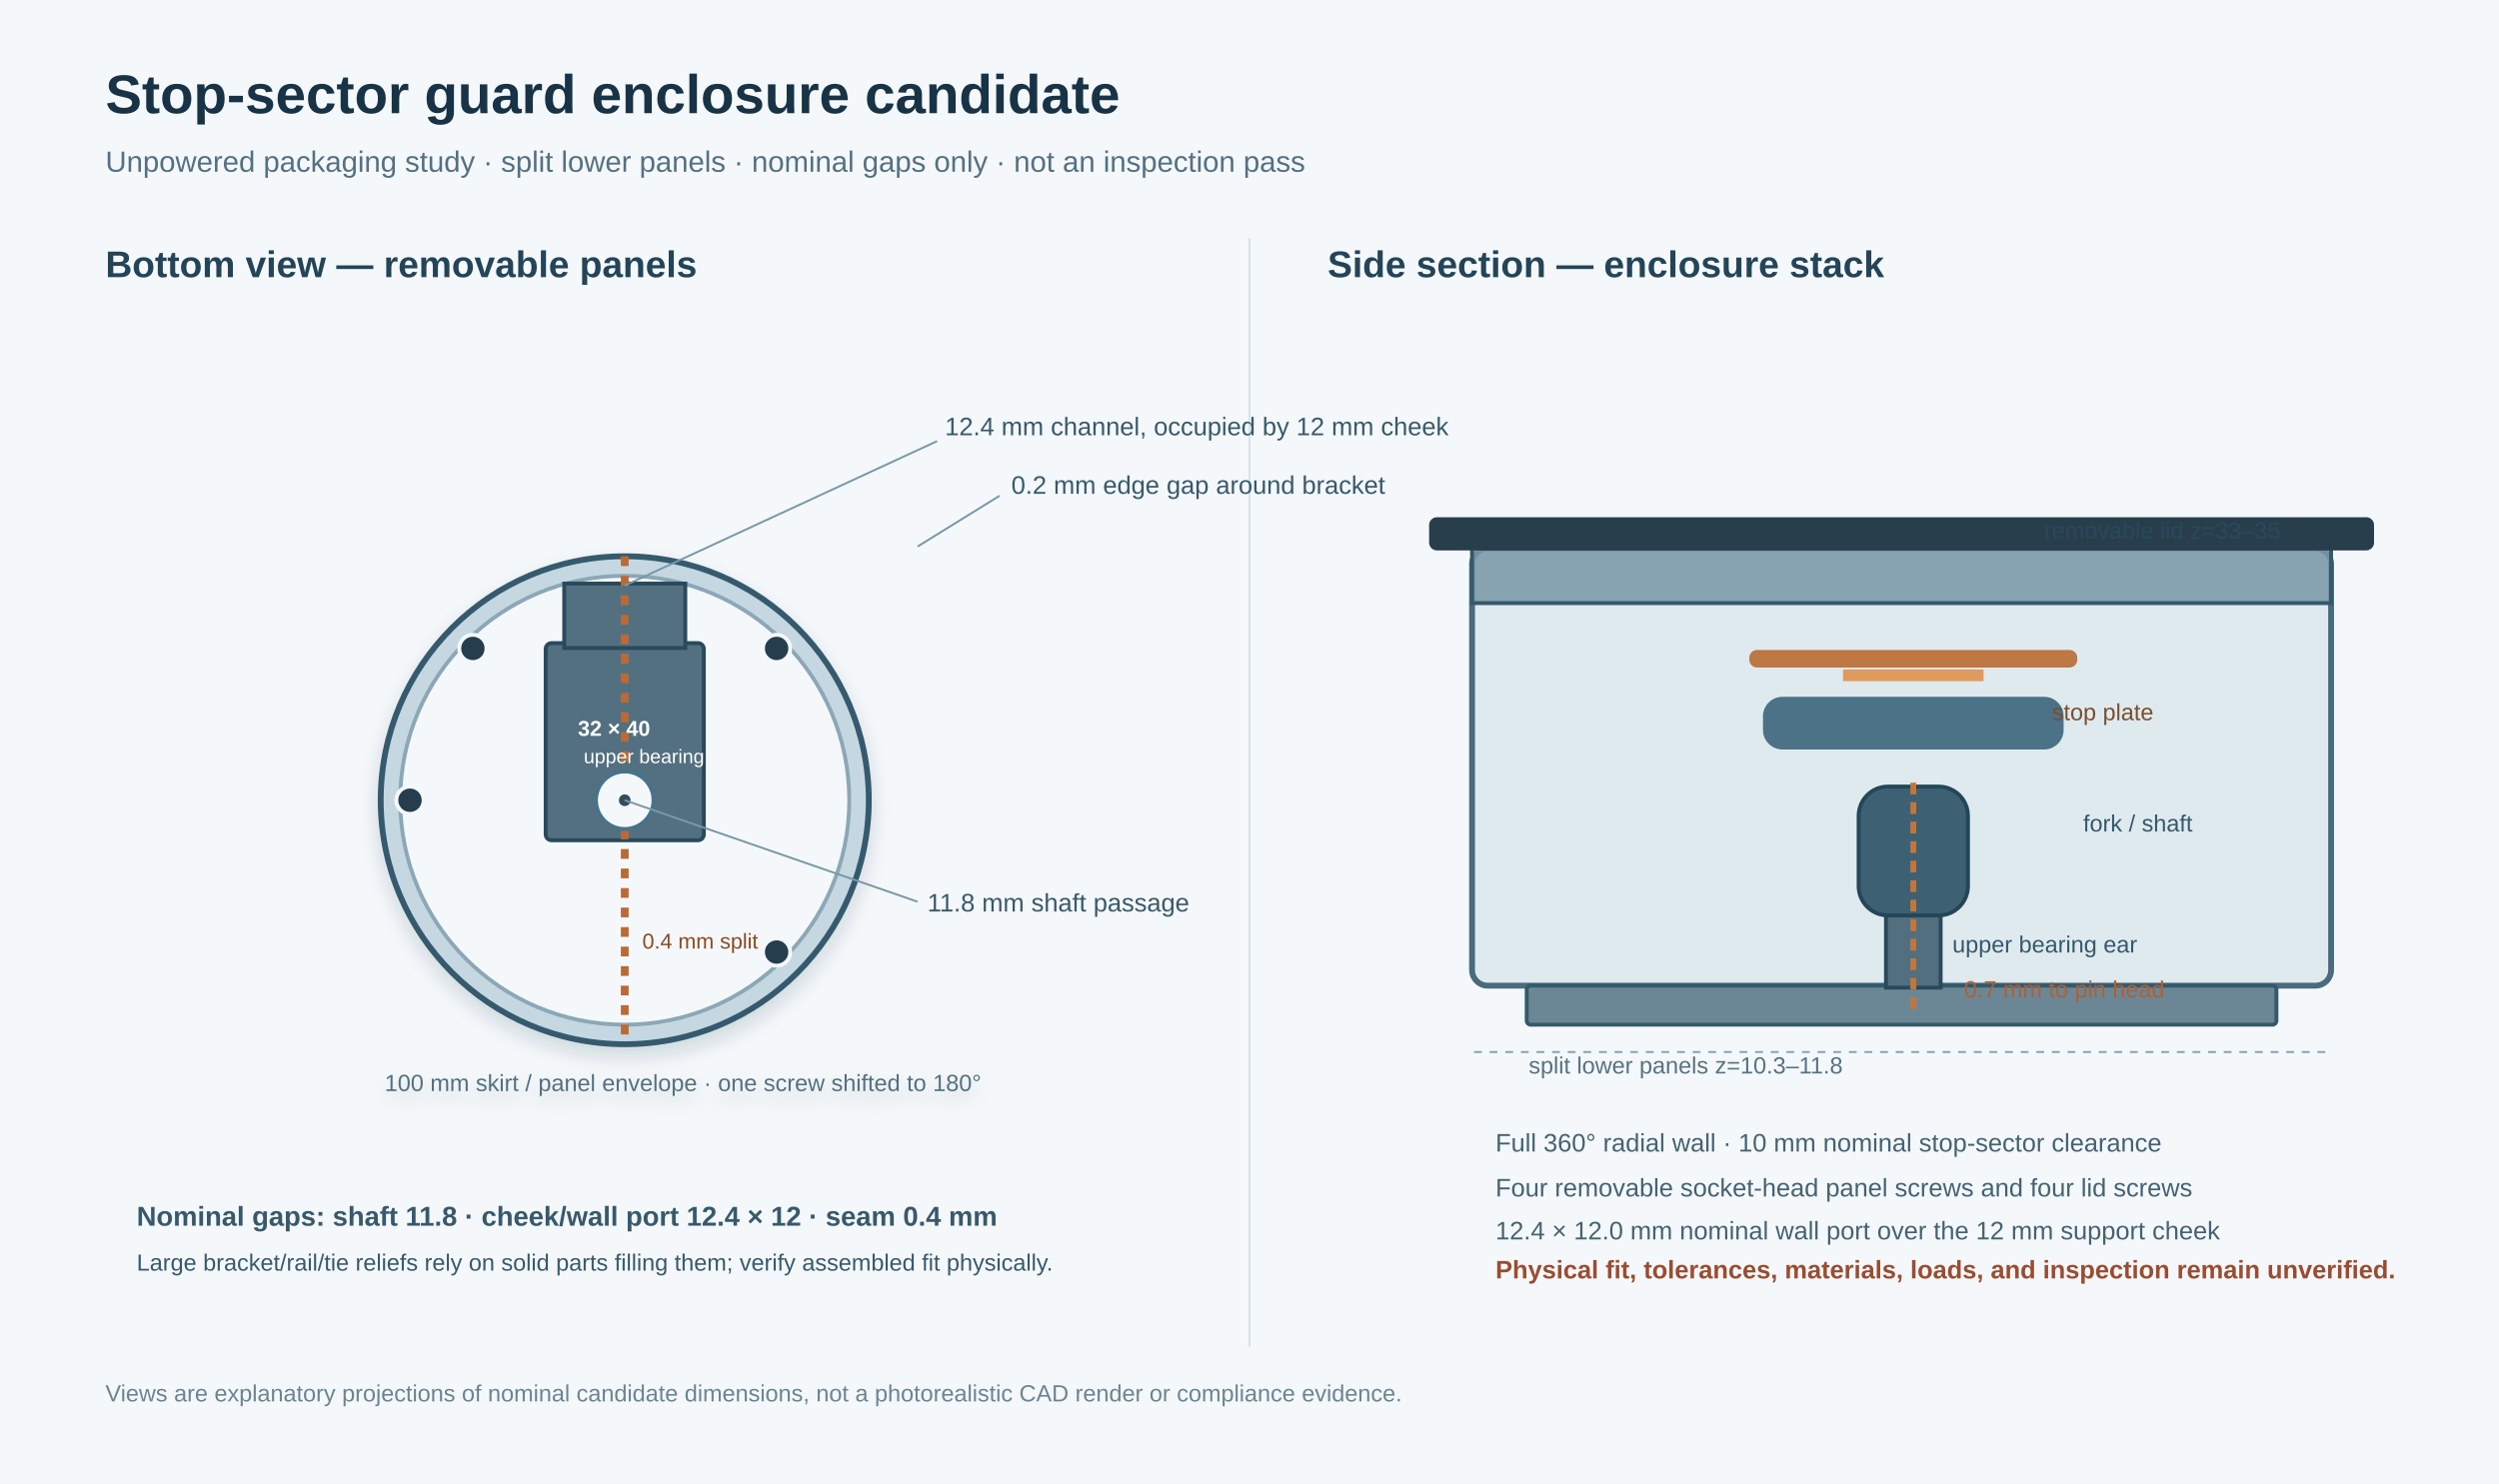
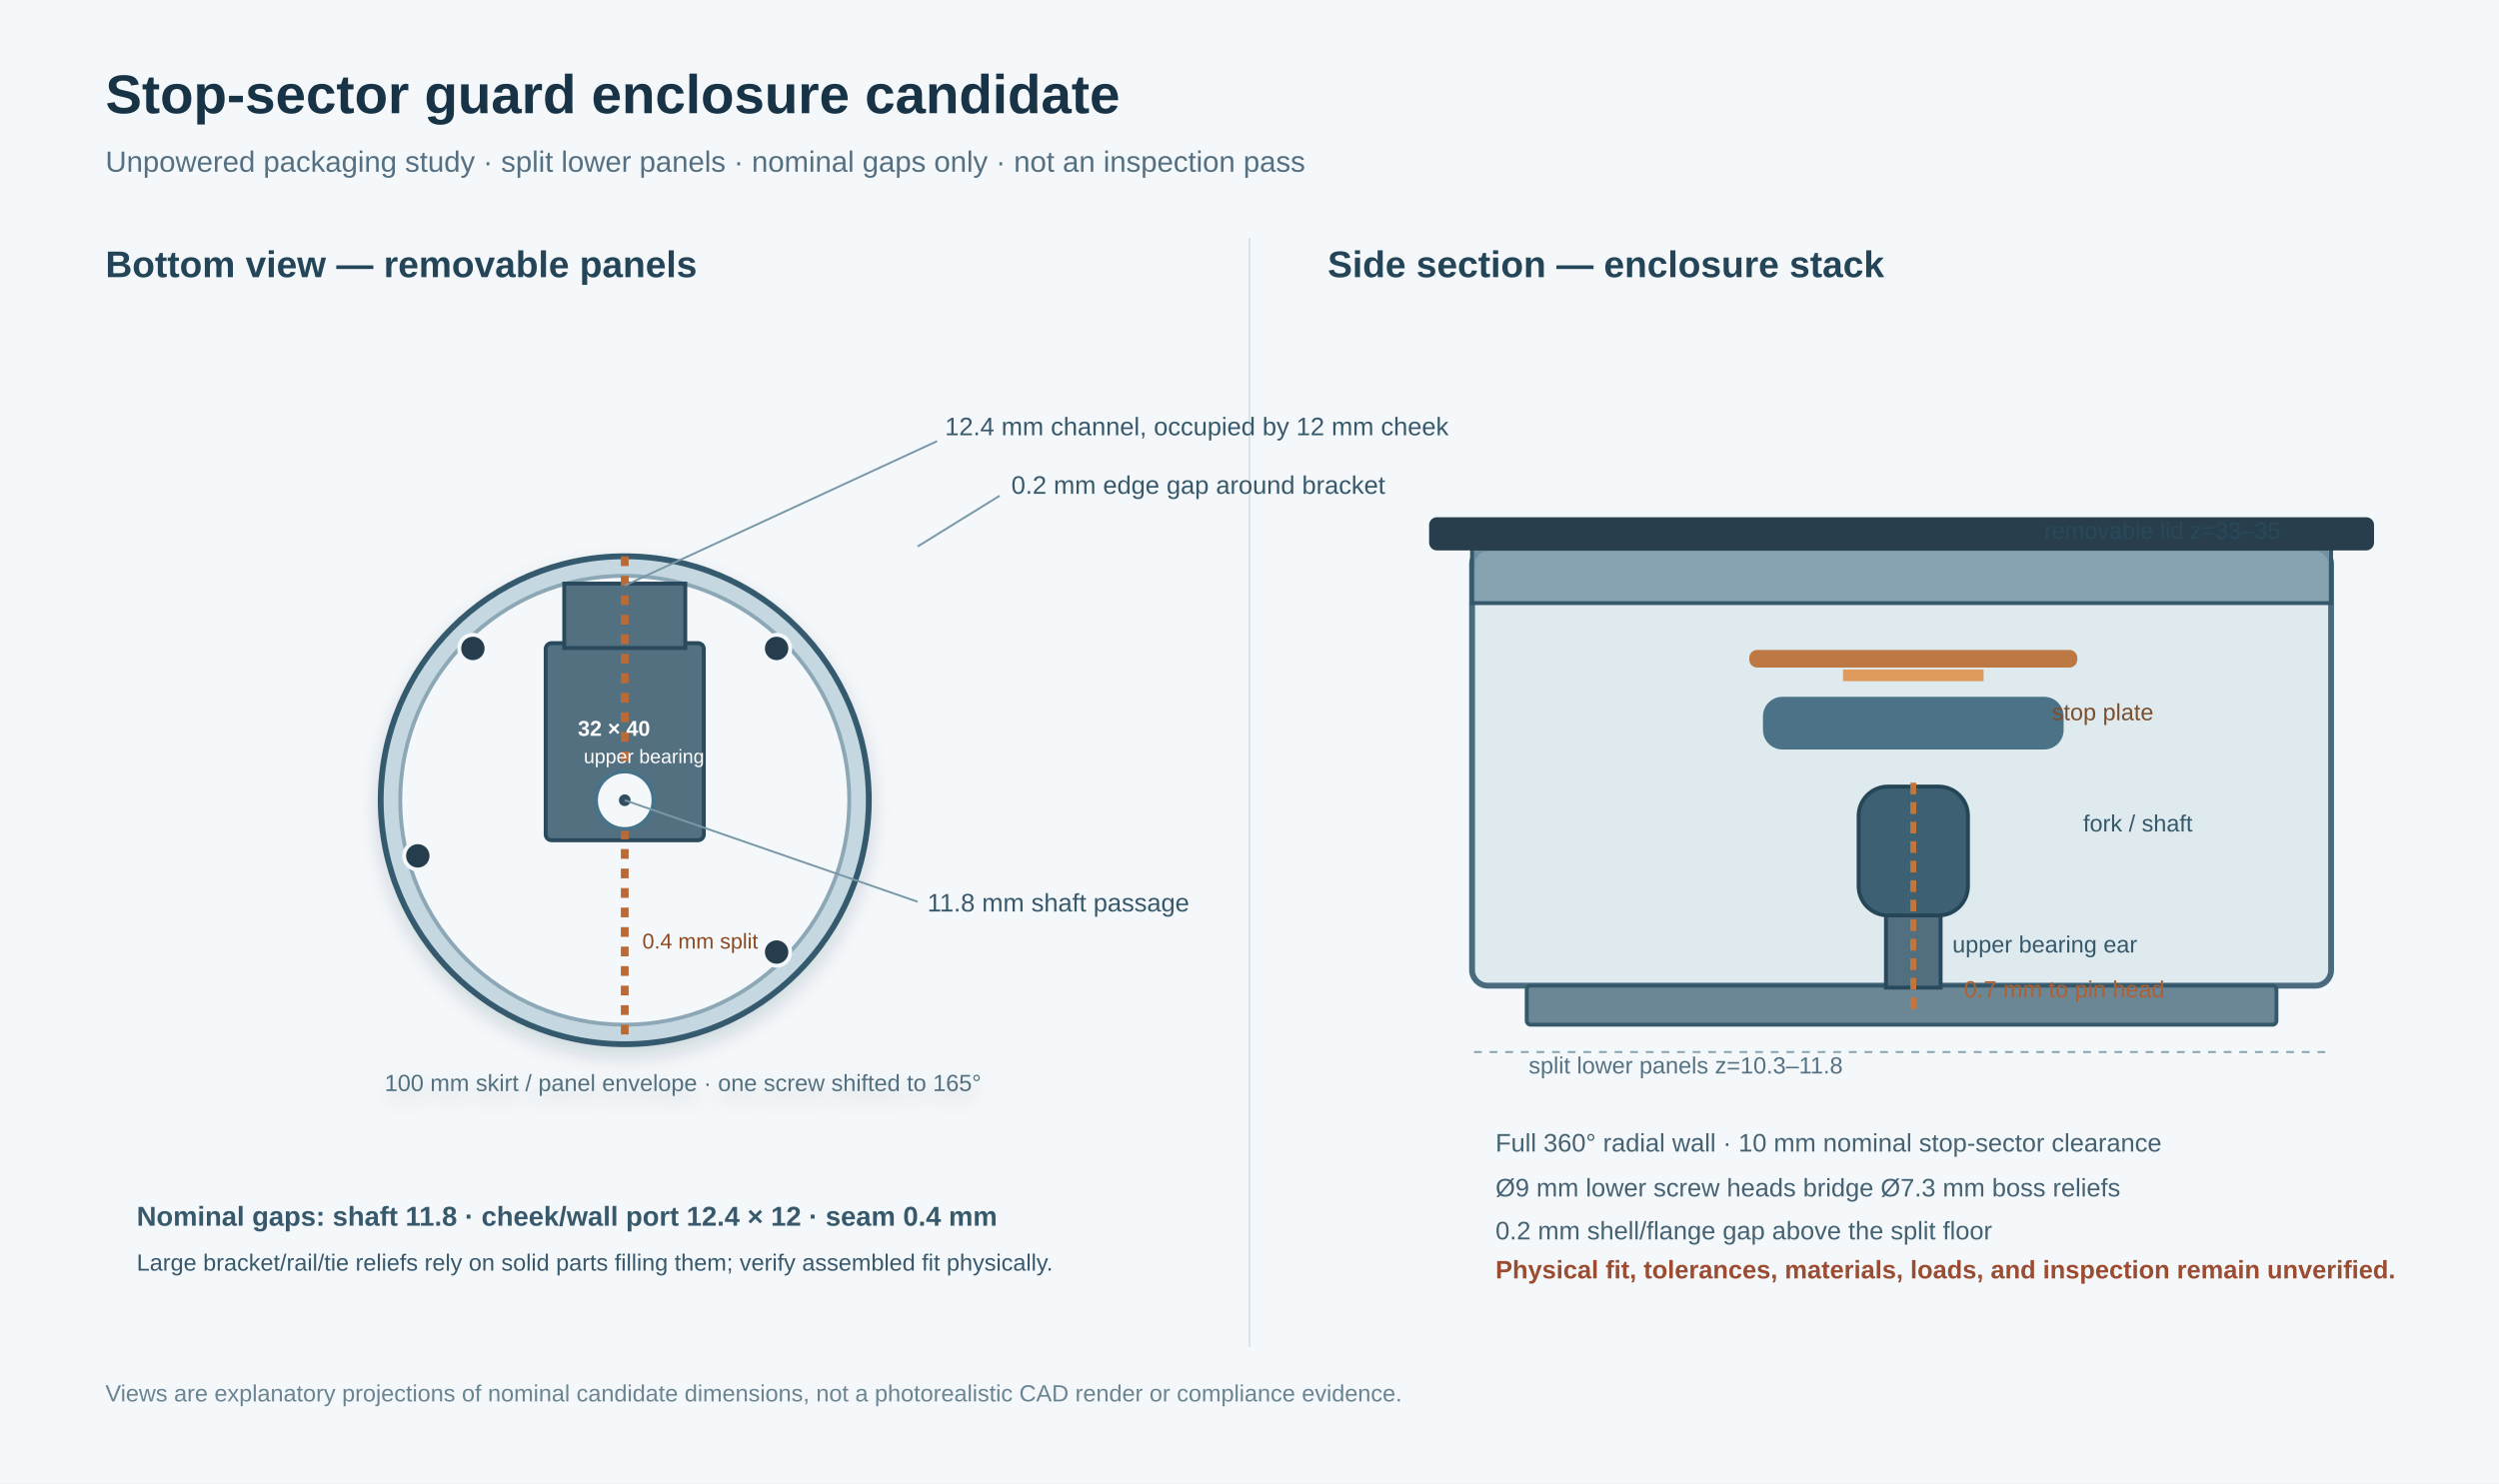
<svg xmlns="http://www.w3.org/2000/svg" width="1280" height="760" viewBox="0 0 1280 760">
  <defs>
    <pattern id="hatch" width="8" height="8" patternTransform="rotate(45)" patternUnits="userSpaceOnUse">
      <rect width="8" height="8" fill="#d8e5ec" />
      <line x1="0" y1="0" x2="0" y2="8" stroke="#93adbc" stroke-width="2" />
    </pattern>
    <filter id="shadow" x="-30%" y="-30%" width="160%" height="160%">
      <feDropShadow dx="0" dy="5" stdDeviation="5" flood-color="#102d40" flood-opacity=".16" />
    </filter>
  </defs>
  <rect width="1280" height="760" fill="#f4f8fa" />
  <text x="54" y="58" font-family="Arial" font-size="28" font-weight="700" fill="#183346">Stop-sector guard enclosure candidate</text>
  <text x="54" y="88" font-family="Arial" font-size="15" fill="#557082">Unpowered packaging study · split lower panels · nominal gaps only · not an inspection pass</text>
  <line x1="640" y1="122" x2="640" y2="690" stroke="#d6e2e8" />
  <text x="54" y="142" font-family="Arial" font-size="19" font-weight="700" fill="#244457">Bottom view — removable panels</text>
  <text x="680" y="142" font-family="Arial" font-size="19" font-weight="700" fill="#244457">Side section — enclosure stack</text>
  <g transform="translate(320 410)" filter="url(#shadow)">
    <circle r="125" fill="#c5d8e2" stroke="#355a6e" stroke-width="3" />
    <circle r="115" fill="#f4f8fa" stroke="#8ca7b5" stroke-width="2" />
    <path d="M -125 0 A125 125 0 0 1 125 0 L125 0 A125 125 0 0 0 -125 0 Z" fill="#d9e7ed" opacity=".6" />
    <rect x="-40.5" y="-80.5" width="81" height="101" rx="3" fill="#536f80" stroke="#29495c" stroke-width="2" />
    <rect x="-31" y="-111" width="62" height="33" fill="#536f80" stroke="#29495c" stroke-width="2" />
    <line x1="-1" y1="-125" x2="-1" y2="125" stroke="#ba6b36" stroke-width="2" stroke-dasharray="5 5" />
    <line x1="1" y1="-125" x2="1" y2="125" stroke="#ba6b36" stroke-width="2" stroke-dasharray="5 5" />
    <circle r="14.75" fill="#f4f8fa" stroke="#47738a" stroke-width="2" />
    <circle r="3" fill="#304d5d" />
    <g fill="#263e4d" stroke="#f4f8fa" stroke-width="2">
      <circle cx="77.78" cy="-77.78" r="7" />
      <circle cx="-77.78" cy="-77.78" r="7" />
-       <circle cx="-110" cy="0" r="7" />
+       <circle cx="-106" cy="28.5" r="7" />
      <circle cx="77.78" cy="77.78" r="7" />
    </g>
    <text x="-24" y="-33" fill="#fff" font-family="Arial" font-size="11" font-weight="700">32 × 40</text>
    <text x="-21" y="-19" fill="#fff" font-family="Arial" font-size="10">upper bearing</text>
    <text x="9" y="76" fill="#8c4a20" font-family="Arial" font-size="11">0.4 mm split</text>
-     <text x="-123" y="149" fill="#526f80" font-family="Arial" font-size="12">100 mm skirt / panel envelope · one screw shifted to 180°</text>
+     <text x="-123" y="149" fill="#526f80" font-family="Arial" font-size="12">100 mm skirt / panel envelope · one screw shifted to 165°</text>
  </g>
  <g font-family="Arial" fill="#38596b">
    <line x1="470" y1="280" x2="512" y2="254" stroke="#7897a7" />
    <text x="518" y="253" font-size="13">0.2 mm edge gap around bracket</text>
    <line x1="320" y1="300" x2="480" y2="226" stroke="#7897a7" />
    <text x="484" y="223" font-size="13">12.4 mm channel, occupied by 12 mm cheek</text>
    <line x1="320" y1="410" x2="470" y2="462" stroke="#7897a7" />
    <text x="475" y="467" font-size="13">11.8 mm shaft passage</text>
    <text x="70" y="628" font-size="14" font-weight="700">Nominal gaps: shaft 11.8 · cheek/wall port 12.4 × 12 · seam 0.4 mm</text>
    <text x="70" y="651" font-size="12">Large bracket/rail/tie reliefs rely on solid parts filling them; verify assembled fit physically.</text>
  </g>
  <g transform="translate(700 185)" font-family="Arial">
    <rect x="54" y="96" width="440" height="224" rx="8" fill="#c7d9e2" fill-opacity=".45" stroke="#496b7d" stroke-width="3" />
    <rect x="54" y="96" width="440" height="28" fill="#7897a7" fill-opacity=".85" stroke="#35596b" stroke-width="2" />
    <rect x="32" y="80" width="484" height="17" rx="4" fill="#283e4c" />
    <rect x="82" y="320" width="384" height="20" rx="2" fill="#6b8796" stroke="#35596b" stroke-width="2" />
    <rect x="266" y="284" width="28" height="37" fill="#526f80" stroke="#29495c" stroke-width="2" />
    <rect x="252" y="218" width="56" height="66" rx="15" fill="#3d6073" stroke="#244657" stroke-width="2" />
    <line x1="280" y1="216" x2="280" y2="335" stroke="#c3763c" stroke-width="3" stroke-dasharray="6 4" />
    <rect x="196" y="148" width="168" height="9" rx="4" fill="#bd7843" />
    <rect x="203" y="172" width="154" height="27" rx="10" fill="#4b7287" />
    <rect x="244" y="158" width="72" height="6" fill="#df9a5d" />
    <line x1="55" y1="354" x2="493" y2="354" stroke="#87a1af" stroke-width="1" stroke-dasharray="4 4" />
    <text x="83" y="365" font-size="12" fill="#567282">split lower panels z=10.3–11.8</text>
    <text x="347" y="91" font-size="12" fill="#28495b">removable lid z=33–35</text>
    <text x="351" y="184" font-size="12" fill="#7b4e2c">stop plate</text>
    <text x="367" y="241" font-size="12" fill="#35596b">fork / shaft</text>
    <text x="300" y="303" font-size="12" fill="#35596b">upper bearing ear</text>
    <text x="306" y="326" font-size="12" fill="#b05f32">0.7 mm to pin head</text>
    <text x="66" y="405" font-size="13" fill="#456273">Full 360° radial wall · 10 mm nominal stop-sector clearance</text>
-     <text x="66" y="428" font-size="13" fill="#456273">Four removable socket-head panel screws and four lid screws</text>
-     <text x="66" y="450" font-size="13" fill="#456273">12.4 × 12.0 mm nominal wall port over the 12 mm support cheek</text>
+     <text x="66" y="428" font-size="13" fill="#456273">Ø9 mm lower screw heads bridge Ø7.3 mm boss reliefs</text>
+     <text x="66" y="450" font-size="13" fill="#456273">0.2 mm shell/flange gap above the split floor</text>
    <text x="66" y="470" font-size="13" fill="#9b4c31" font-weight="700">Physical fit, tolerances, materials, loads, and inspection remain unverified.</text>
  </g>
  <text x="54" y="718" font-family="Arial" font-size="12" fill="#6b8491">Views are explanatory projections of nominal candidate dimensions, not a photorealistic CAD render or compliance evidence.</text>
</svg>
